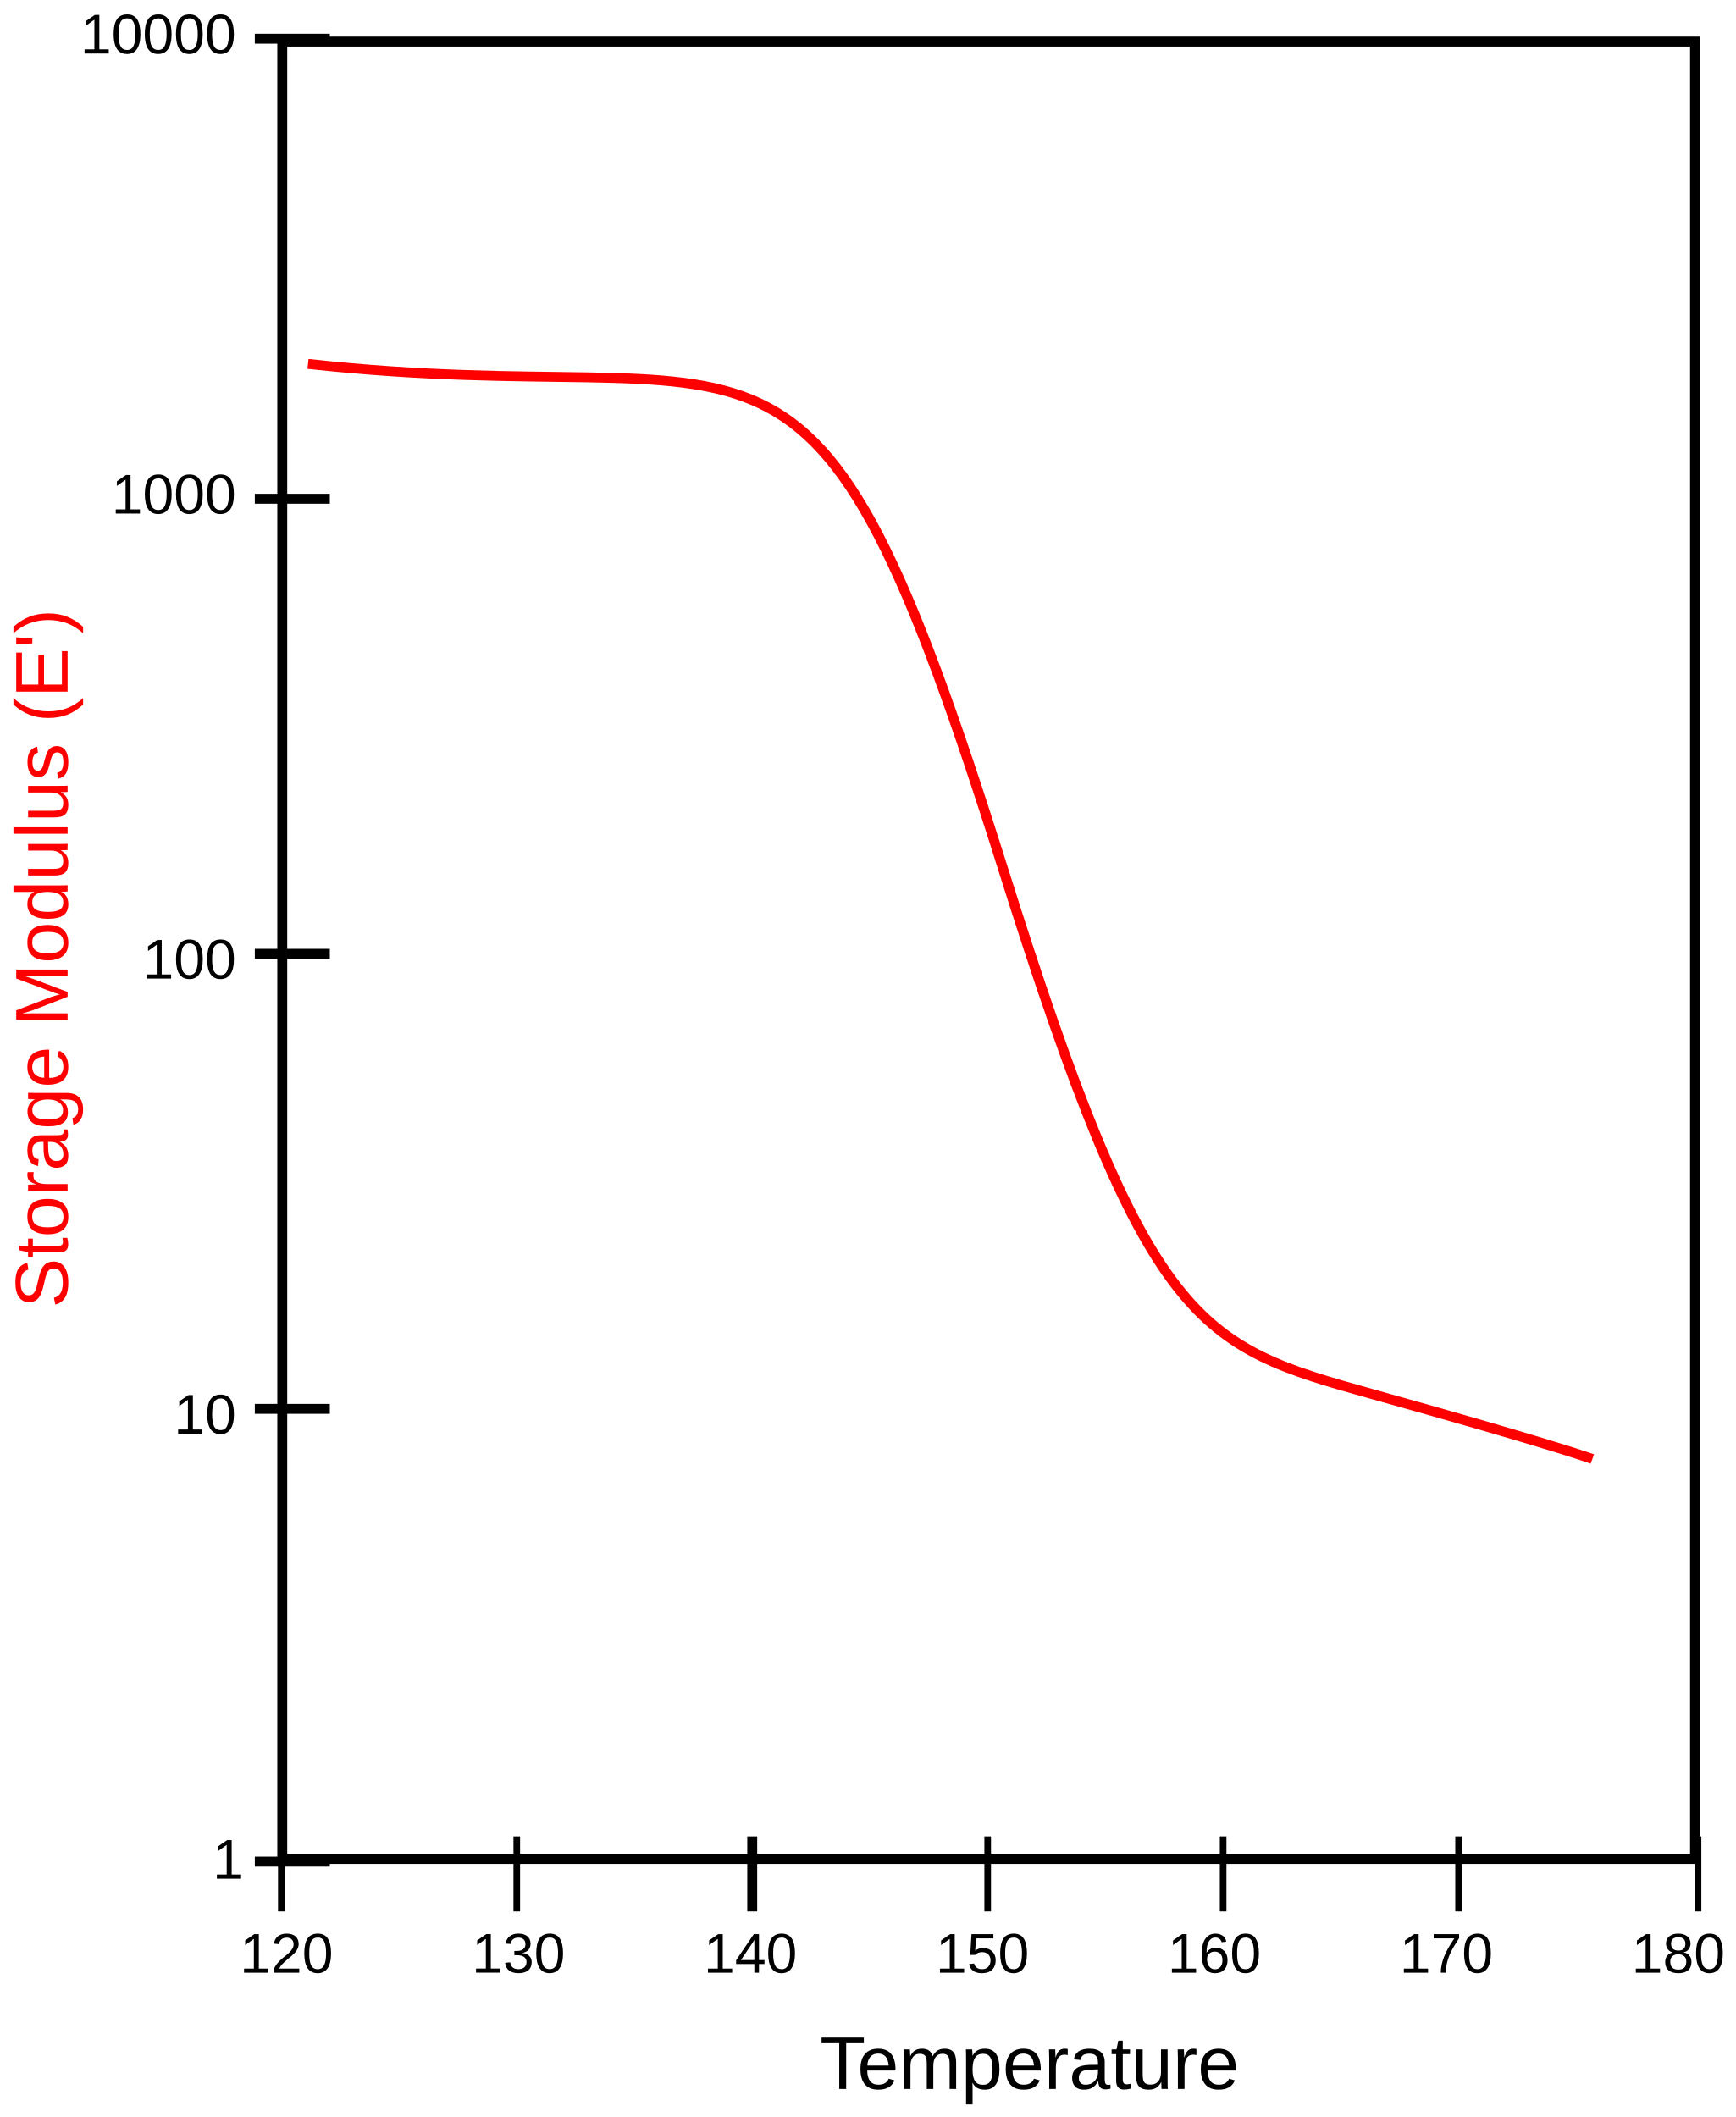
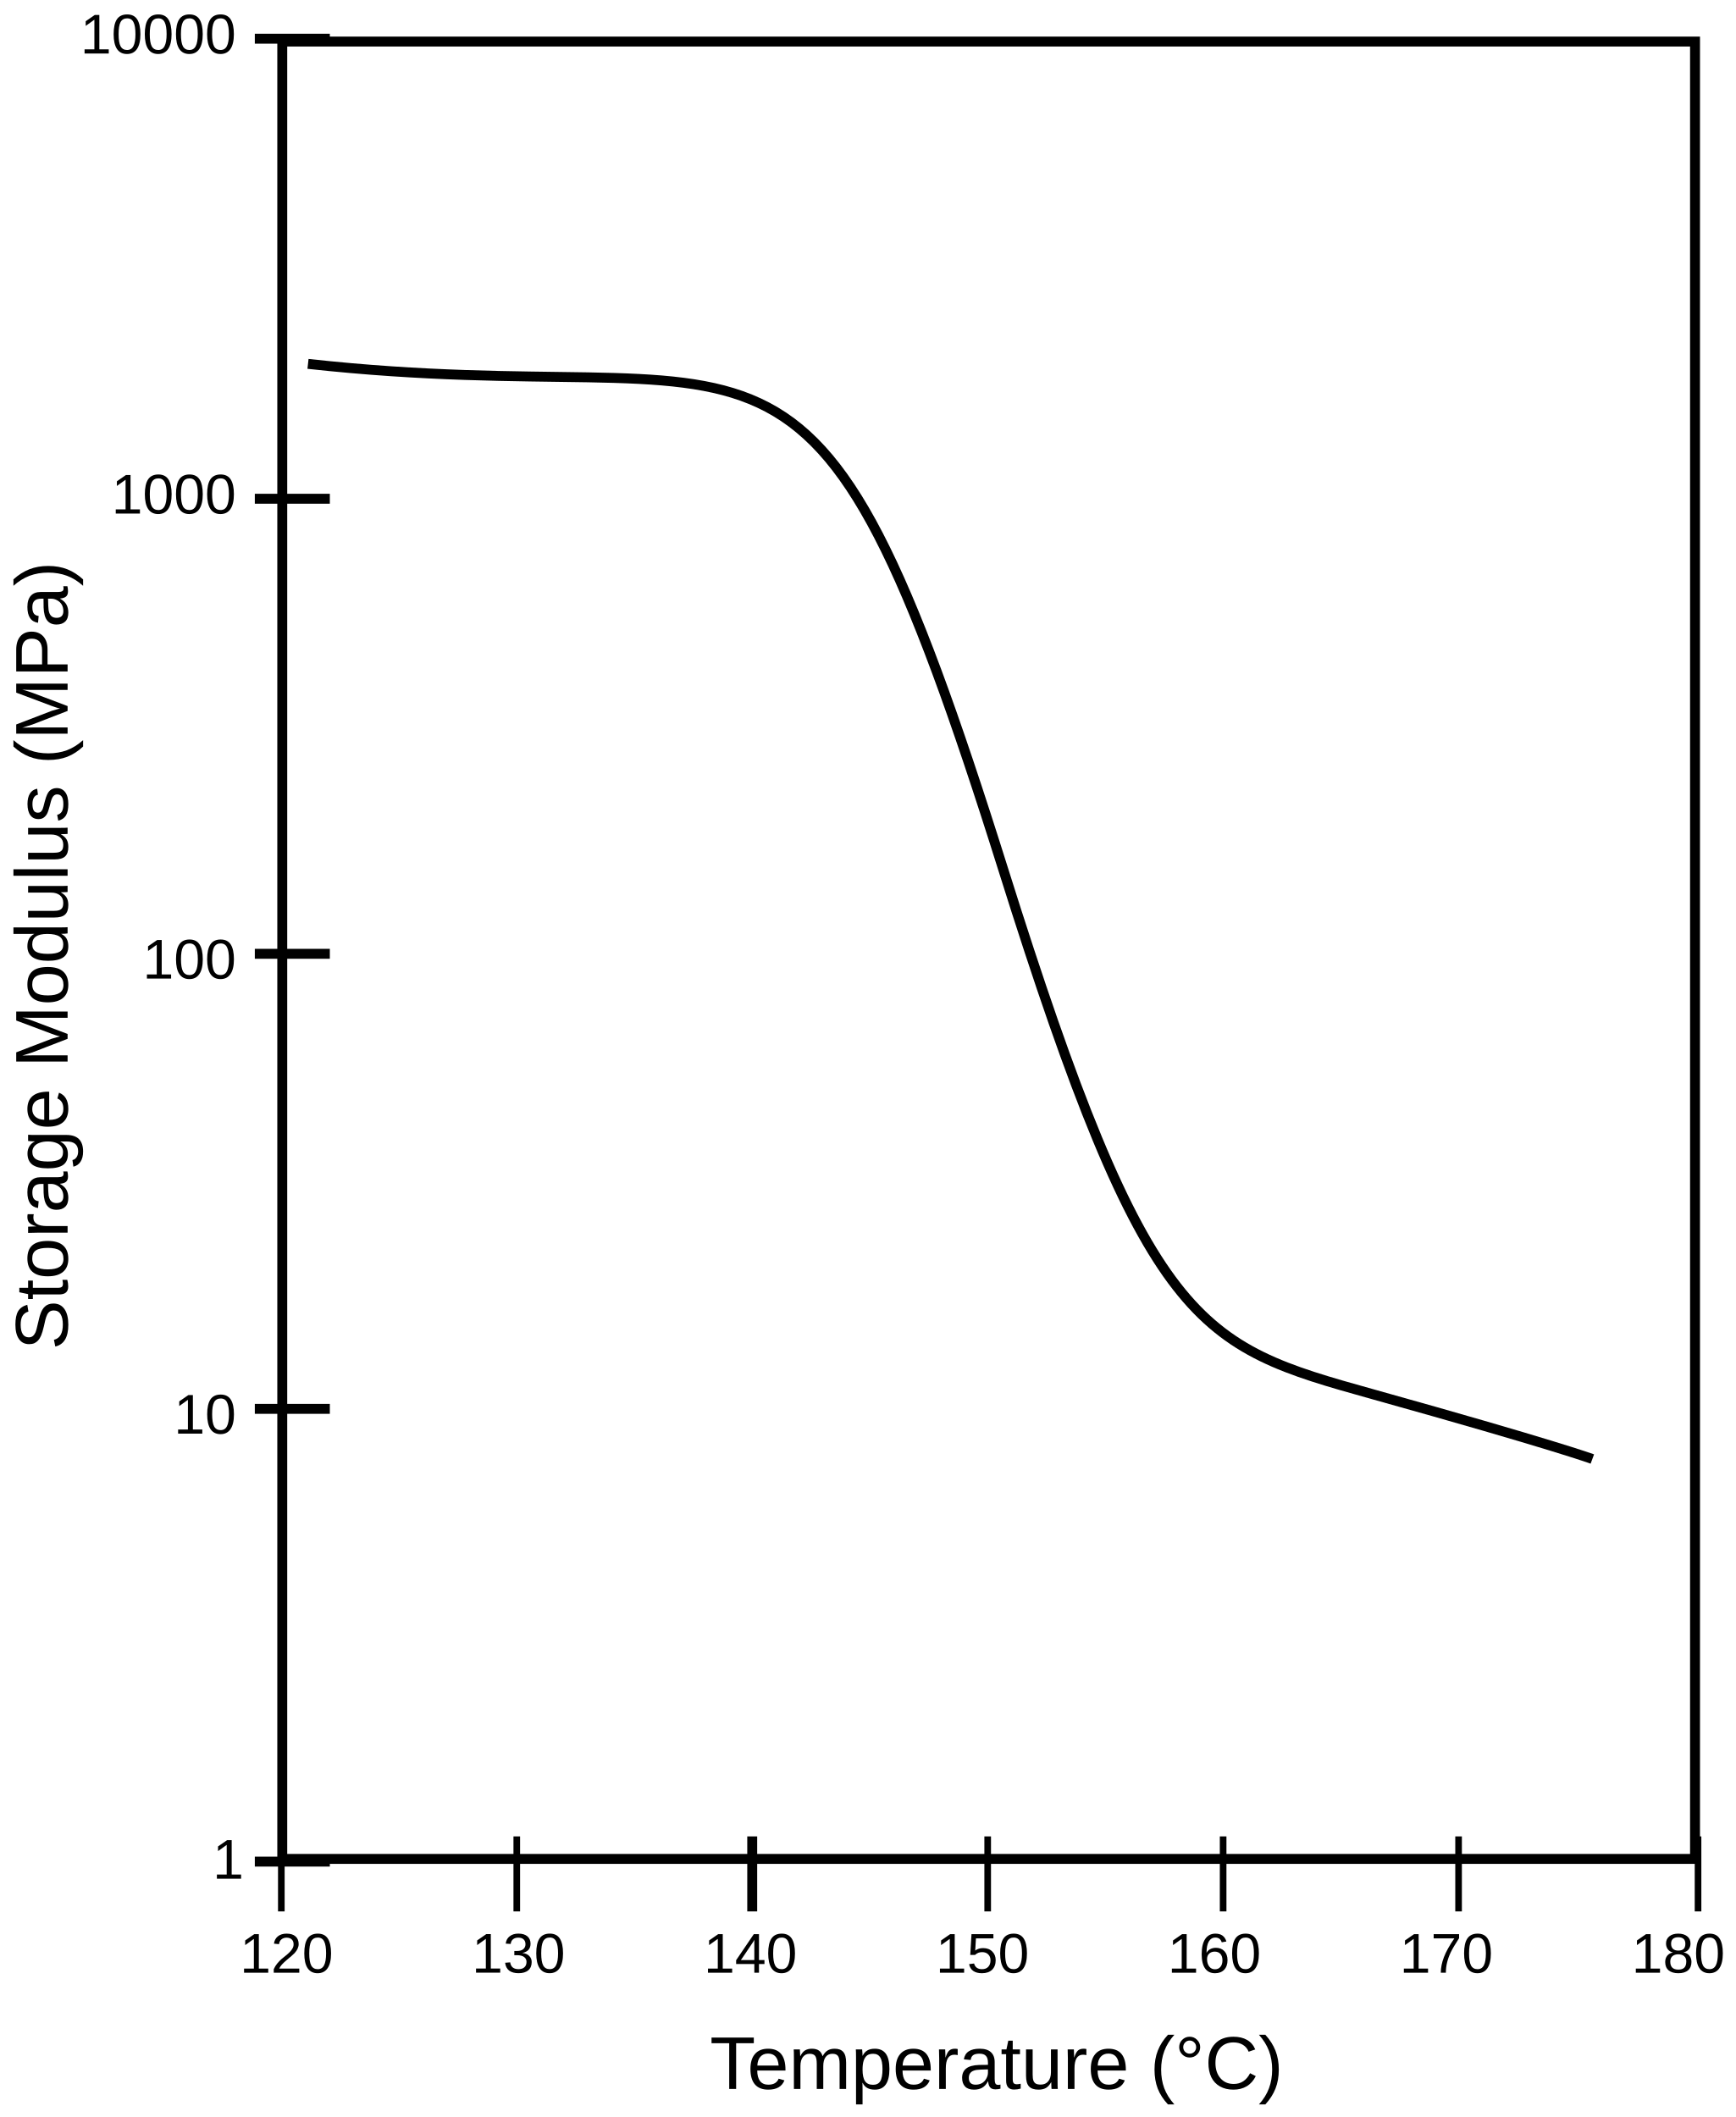
<svg xmlns="http://www.w3.org/2000/svg" id="svg1859" version="1.1" viewBox="0 0 262.371 320.034" height="320.034mm" width="262.371mm">
  <defs id="defs1853" />
  <g transform="translate(-105.1102,3.582481)" style="opacity:1" id="layer2">
    <rect ry="0" y="2.701" x="147.78" height="274.734" width="213.565" id="rect2437" style="opacity:1;fill:none;stroke:#000000;stroke-width:1.5;stroke-miterlimit:4;stroke-dasharray:none;stop-color:#000000" />
    <path style="fill:none;stroke:#000000;stroke-width:1;stroke-linecap:butt;stroke-linejoin:miter;stroke-miterlimit:4;stroke-dasharray:none;stroke-opacity:1" d="m 147.637,274.033 v 11.339" id="path2439-50" />
    <path style="fill:none;stroke:#000000;stroke-width:1;stroke-linecap:butt;stroke-linejoin:miter;stroke-miterlimit:4;stroke-dasharray:none;stroke-opacity:1" d="m 183.23,274.033 v 11.339" id="path2439-0" />
    <path style="fill:none;stroke:#000000;stroke-width:1.5;stroke-linecap:butt;stroke-linejoin:miter;stroke-miterlimit:4;stroke-dasharray:none;stroke-opacity:1" d="m 218.823,274.033 v 11.339" id="path2439-54" />
    <path style="fill:none;stroke:#000000;stroke-width:1;stroke-linecap:butt;stroke-linejoin:miter;stroke-miterlimit:4;stroke-dasharray:none;stroke-opacity:1" d="m 254.416,274.033 v 11.339" id="path2439-91" />
    <path style="fill:none;stroke:#000000;stroke-width:1;stroke-linecap:butt;stroke-linejoin:miter;stroke-miterlimit:4;stroke-dasharray:none;stroke-opacity:1" d="m 290.009,274.033 v 11.339" id="path2439-06" />
    <path style="fill:none;stroke:#000000;stroke-width:1;stroke-linecap:butt;stroke-linejoin:miter;stroke-miterlimit:4;stroke-dasharray:none;stroke-opacity:1" d="m 325.601,274.033 v 11.339" id="path2439-1" />
    <path style="fill:none;stroke:#000000;stroke-width:1;stroke-linecap:butt;stroke-linejoin:miter;stroke-miterlimit:4;stroke-dasharray:none;stroke-opacity:1" d="m 361.799,274.033 v 11.339" id="path2439-04" />
    <g style="stroke-width:1.5;stroke-miterlimit:4;stroke-dasharray:none" transform="translate(217.7143)" id="g2657">
      <path style="fill:none;stroke:#000000;stroke-width:1.5;stroke-linecap:butt;stroke-linejoin:miter;stroke-miterlimit:4;stroke-dasharray:none;stroke-opacity:1" d="m -62.744,277.844 h -11.339" id="path2439-54-5" />
      <path id="path2439-54-5-8" d="m -62.744,209.399 h -11.339" style="fill:none;stroke:#000000;stroke-width:1.5;stroke-linecap:butt;stroke-linejoin:miter;stroke-miterlimit:4;stroke-dasharray:none;stroke-opacity:1" />
      <path id="path2439-54-5-9" d="m -62.744,140.607 h -11.339" style="fill:none;stroke:#000000;stroke-width:1.5;stroke-linecap:butt;stroke-linejoin:miter;stroke-miterlimit:4;stroke-dasharray:none;stroke-opacity:1" />
      <path id="path2439-54-5-7" d="m -62.744,71.815 h -11.339" style="fill:none;stroke:#000000;stroke-width:1.5;stroke-linecap:butt;stroke-linejoin:miter;stroke-miterlimit:4;stroke-dasharray:none;stroke-opacity:1" />
      <path id="path2439-54-5-2" d="m -62.744,2.268 h -11.339" style="fill:none;stroke:#000000;stroke-width:1.5;stroke-linecap:butt;stroke-linejoin:miter;stroke-miterlimit:4;stroke-dasharray:none;stroke-opacity:1" />
    </g>
-     <text id="text2661" y="312.208" x="229.054" style="font-size:3.528px;line-height:1.25;font-family:Arial;-inkscape-font-specification:'Arial, Normal';letter-spacing:0px;word-spacing:0px;writing-mode:lr-tb;stroke-width:0.265" xml:space="preserve">
-       <tspan style="font-size:11.289px;stroke-width:0.265" y="312.208" x="229.054" id="tspan2659">Temperature</tspan>
+     <text id="text2661" y="312.208" x="212.423" style="font-size:11.289px;line-height:1.25;font-family:Arial;-inkscape-font-specification:'Arial, Normal';letter-spacing:0px;word-spacing:0px;writing-mode:lr-tb;stroke-width:0.265" xml:space="preserve">
+       <tspan id="tspan2539" style="font-size:11.289px" x="212.423" y="312.208">Temperature (°C)</tspan>
    </text>
    <text id="text2665" y="294.637" x="141.363" style="font-size:8.467px;line-height:1.25;font-family:Arial;-inkscape-font-specification:'Arial, Normal';letter-spacing:0px;word-spacing:0px;writing-mode:lr-tb;stroke-width:0.265" xml:space="preserve">
      <tspan style="font-size:8.467px;stroke-width:0.265" y="294.637" x="141.363" id="tspan2663">120</tspan>
    </text>
    <text xml:space="preserve" style="font-size:8.467px;line-height:1.25;font-family:Arial;-inkscape-font-specification:'Arial, Normal';letter-spacing:0px;word-spacing:0px;writing-mode:lr-tb;stroke-width:0.265" x="176.428" y="294.633" id="text2665-7">
      <tspan id="tspan2663-8" x="176.428" y="294.633" style="font-size:8.467px;stroke-width:0.265">130</tspan>
    </text>
    <text xml:space="preserve" style="font-size:8.467px;line-height:1.25;font-family:Arial;-inkscape-font-specification:'Arial, Normal';letter-spacing:0px;word-spacing:0px;writing-mode:lr-tb;stroke-width:0.265" x="211.493" y="294.637" id="text2665-71">
      <tspan id="tspan2663-4" x="211.493" y="294.637" style="font-size:8.467px;stroke-width:0.265">140</tspan>
    </text>
    <text xml:space="preserve" style="font-size:8.467px;line-height:1.25;font-family:Arial;-inkscape-font-specification:'Arial, Normal';letter-spacing:0px;word-spacing:0px;writing-mode:lr-tb;stroke-width:0.265" x="246.557" y="294.637" id="text2665-4">
      <tspan id="tspan2663-7" x="246.557" y="294.637" style="font-size:8.467px;stroke-width:0.265">150</tspan>
    </text>
    <text xml:space="preserve" style="font-size:8.467px;line-height:1.25;font-family:Arial;-inkscape-font-specification:'Arial, Normal';letter-spacing:0px;word-spacing:0px;writing-mode:lr-tb;stroke-width:0.265" x="281.622" y="294.637" id="text2665-2">
      <tspan id="tspan2663-5" x="281.622" y="294.637" style="font-size:8.467px;stroke-width:0.265">160</tspan>
    </text>
    <text xml:space="preserve" style="font-size:8.467px;line-height:1.25;font-family:Arial;-inkscape-font-specification:'Arial, Normal';letter-spacing:0px;word-spacing:0px;writing-mode:lr-tb;stroke-width:0.265" x="316.687" y="294.637" id="text2665-6">
      <tspan id="tspan2663-1" x="316.687" y="294.637" style="font-size:8.467px;stroke-width:0.265">170</tspan>
    </text>
    <text xml:space="preserve" style="font-size:8.467px;line-height:1.25;font-family:Arial;-inkscape-font-specification:'Arial, Normal';letter-spacing:0px;word-spacing:0px;writing-mode:lr-tb;stroke-width:0.265" x="351.752" y="294.637" id="text2665-65">
      <tspan id="tspan2663-12" x="351.752" y="294.637" style="font-size:8.467px;stroke-width:0.265">180</tspan>
    </text>
    <text xml:space="preserve" style="font-size:8.467px;line-height:1.25;font-family:Arial;-inkscape-font-specification:'Arial, Normal';letter-spacing:0px;word-spacing:0px;writing-mode:lr-tb;stroke-width:0.265" x="137.256" y="280.426" id="text2665-0">
      <tspan id="tspan2663-55" x="137.256" y="280.426" style="font-size:8.467px;stroke-width:0.265">1</tspan>
    </text>
    <text xml:space="preserve" style="font-size:8.467px;line-height:1.25;font-family:Arial;-inkscape-font-specification:'Arial, Normal';letter-spacing:0px;word-spacing:0px;writing-mode:lr-tb;stroke-width:0.265" x="131.394" y="213.146" id="text2665-9">
      <tspan id="tspan2663-2" x="131.394" y="213.146" style="font-size:8.467px;stroke-width:0.265">10</tspan>
    </text>
    <text xml:space="preserve" style="font-size:8.467px;line-height:1.25;font-family:Arial;-inkscape-font-specification:'Arial, Normal';letter-spacing:0px;word-spacing:0px;writing-mode:lr-tb;stroke-width:0.265" x="126.681" y="144.354" id="text2665-1">
      <tspan id="tspan2663-19" x="126.681" y="144.354" style="font-size:8.467px;stroke-width:0.265">100</tspan>
    </text>
    <text xml:space="preserve" style="font-size:8.467px;line-height:1.25;font-family:Arial;-inkscape-font-specification:'Arial, Normal';letter-spacing:0px;word-spacing:0px;writing-mode:lr-tb;stroke-width:0.265" x="121.968" y="74.051" id="text2665-09">
      <tspan id="tspan2663-6" x="121.968" y="74.051" style="font-size:8.467px;stroke-width:0.265">1000</tspan>
    </text>
    <text xml:space="preserve" style="font-size:8.467px;line-height:1.25;font-family:Arial;-inkscape-font-specification:'Arial, Normal';letter-spacing:0px;word-spacing:0px;writing-mode:lr-tb;stroke-width:0.265" x="117.255" y="4.503" id="text2665-3">
      <tspan id="tspan2663-126" x="117.255" y="4.503" style="font-size:8.467px;stroke-width:0.265">10000</tspan>
    </text>
-     <text transform="rotate(-90)" xml:space="preserve" style="font-size:3.528px;line-height:1.25;font-family:Arial;-inkscape-font-specification:'Arial, Normal';letter-spacing:0px;word-spacing:0px;writing-mode:lr-tb;fill:#ff0000;stroke-width:0.265" x="-194.142" y="115.329" id="text2661-4">
-       <tspan id="tspan2659-7" x="-194.142" y="115.329" style="font-size:11.289px;fill:#ff0000;stroke-width:0.265">Storage Modulus (E')</tspan>
+     <text transform="rotate(-90)" xml:space="preserve" style="font-size:3.528px;line-height:1.25;font-family:Arial;-inkscape-font-specification:'Arial, Normal';letter-spacing:0px;word-spacing:0px;writing-mode:lr-tb;fill:#000000;stroke-width:0.265" x="-200.492" y="115.329" id="text2661-4">
+       <tspan id="tspan2659-7" x="-200.492" y="115.329" style="font-size:11.289px;fill:#000000;stroke-width:0.265">Storage Modulus (MPa)</tspan>
    </text>
-     <path id="path2889" d="m 151.67,51.426 c 71.177,7.826 75.619,-17.505 105.088,76.394 21.88,69.718 29.429,71.986 55.898,79.375 27.3,7.621 33.166,9.786 33.166,9.786" style="fill:none;stroke:#ff0000;stroke-width:1.5;stroke-linecap:butt;stroke-linejoin:miter;stroke-miterlimit:4;stroke-dasharray:none;stroke-opacity:1" />
+     <path id="path2889" d="m 151.67,51.426 c 71.177,7.826 75.619,-17.505 105.088,76.394 21.88,69.718 29.429,71.986 55.898,79.375 27.3,7.621 33.166,9.786 33.166,9.786" style="fill:none;stroke:#000000;stroke-width:1.5;stroke-linecap:butt;stroke-linejoin:miter;stroke-miterlimit:4;stroke-dasharray:none;stroke-opacity:1" />
+   </g>
+   <g id="layer1" style="display:none">
+     <path style="fill:none;stroke:#ff0000;stroke-width:1.765;stroke-linecap:butt;stroke-linejoin:miter;stroke-miterlimit:4;stroke-dasharray:1.765, 1.765;stroke-dashoffset:0;stroke-opacity:1" d="m 46.559,55.009 156.036,6.224" id="path967" />
+     <path style="fill:none;stroke:#ff0000;stroke-width:1.765;stroke-linecap:butt;stroke-linejoin:miter;stroke-miterlimit:4;stroke-dasharray:1.765, 1.765;stroke-dashoffset:0;stroke-opacity:1" d="M 160.262,158.75 117.173,26.458" id="path1002" />
+     <path style="fill:none;stroke:#ff0000;stroke-width:0.665;stroke-linecap:butt;stroke-linejoin:miter;stroke-miterlimit:4;stroke-dasharray:0.665, 0.665;stroke-dashoffset:0;stroke-opacity:1" d="M 127.756,57.452 V 279.702" id="path1135" />
  </g>
  <g transform="translate(-105.1102,3.582481)" style="display:none" id="layer3">
    <text id="text2661-4-5" y="112.686" x="-187.498" style="font-size:3.528px;line-height:1.25;font-family:Arial;-inkscape-font-specification:'Arial, Normal';letter-spacing:0px;word-spacing:0px;writing-mode:lr-tb;fill:#0000ff;stroke-width:0.265" xml:space="preserve" transform="rotate(-90)">
      <tspan style="font-size:11.289px;fill:#0000ff;stroke-width:0.265" y="112.686" x="-187.498" id="tspan2659-7-4">Loss Modulus (E'')</tspan>
    </text>
    <text transform="rotate(-90)" xml:space="preserve" style="font-size:3.528px;line-height:1.25;font-family:Arial;-inkscape-font-specification:'Arial, Normal';letter-spacing:0px;word-spacing:0px;writing-mode:lr-tb;fill:#008000;stroke-width:0.265" x="-191.462" y="399.041" id="text2661-4-5-2">
      <tspan id="tspan2659-7-4-5" x="-191.462" y="399.041" style="font-size:11.289px;fill:#008000;stroke-width:0.265">Loss Tangent (tan(𝛿))</tspan>
    </text>
    <path id="path2887" d="m 166.203,269.8 c 44.718,-6.335 69.686,5.217 84.965,-125.584 C 266.447,13.415 260.484,5.962 265.701,5.962 c 5.217,0 9.542,77.982 24.595,170.302 15.053,92.32 55.525,39.129 55.525,39.129" style="fill:none;stroke:#008000;stroke-width:1.5;stroke-linecap:butt;stroke-linejoin:miter;stroke-miterlimit:4;stroke-dasharray:none;stroke-opacity:1" />
    <path id="path2891" d="m 154.278,149.806 c 53.662,-24.595 73.04,-48.445 88.691,-48.817 15.651,-0.373 19.378,39.129 28.694,64.469 9.316,25.34 20.123,58.506 32.048,69.686 11.925,11.18 40.992,9.689 40.992,9.689" style="fill:none;stroke:#0000ff;stroke-width:1.5;stroke-linecap:butt;stroke-linejoin:miter;stroke-miterlimit:4;stroke-dasharray:none;stroke-opacity:1" />
    <g style="stroke-width:1.5;stroke-miterlimit:4;stroke-dasharray:none" transform="translate(-7.483929)" id="g2650">
      <path id="path2439-54-5-1" d="M 374.348,277.435 H 363.008" style="fill:none;stroke:#000000;stroke-width:1.5;stroke-linecap:butt;stroke-linejoin:miter;stroke-miterlimit:4;stroke-dasharray:none;stroke-opacity:1" />
      <path id="path2439-54-5-5" d="M 374.348,249.993 H 363.008" style="fill:none;stroke:#000000;stroke-width:1.5;stroke-linecap:butt;stroke-linejoin:miter;stroke-miterlimit:4;stroke-dasharray:none;stroke-opacity:1" />
      <path id="path2439-54-5-0" d="M 374.348,222.552 H 363.008" style="fill:none;stroke:#000000;stroke-width:1.5;stroke-linecap:butt;stroke-linejoin:miter;stroke-miterlimit:4;stroke-dasharray:none;stroke-opacity:1" />
      <path id="path2439-54-5-52" d="M 374.348,195.111 H 363.008" style="fill:none;stroke:#000000;stroke-width:1.5;stroke-linecap:butt;stroke-linejoin:miter;stroke-miterlimit:4;stroke-dasharray:none;stroke-opacity:1" />
      <path id="path2439-54-5-3" d="M 374.348,167.67 H 363.008" style="fill:none;stroke:#000000;stroke-width:1.5;stroke-linecap:butt;stroke-linejoin:miter;stroke-miterlimit:4;stroke-dasharray:none;stroke-opacity:1" />
      <path id="path2439-54-5-38" d="M 374.348,140.229 H 363.008" style="fill:none;stroke:#000000;stroke-width:1.5;stroke-linecap:butt;stroke-linejoin:miter;stroke-miterlimit:4;stroke-dasharray:none;stroke-opacity:1" />
      <path id="path2439-54-5-33" d="M 374.348,112.788 H 363.008" style="fill:none;stroke:#000000;stroke-width:1.5;stroke-linecap:butt;stroke-linejoin:miter;stroke-miterlimit:4;stroke-dasharray:none;stroke-opacity:1" />
      <path id="path2439-54-5-70" d="M 374.348,85.347 H 363.008" style="fill:none;stroke:#000000;stroke-width:1.5;stroke-linecap:butt;stroke-linejoin:miter;stroke-miterlimit:4;stroke-dasharray:none;stroke-opacity:1" />
      <path id="path2439-54-5-02" d="M 374.348,57.906 H 363.008" style="fill:none;stroke:#000000;stroke-width:1.5;stroke-linecap:butt;stroke-linejoin:miter;stroke-miterlimit:4;stroke-dasharray:none;stroke-opacity:1" />
      <path id="path2439-54-5-58" d="M 374.348,30.465 H 363.008" style="fill:none;stroke:#000000;stroke-width:1.5;stroke-linecap:butt;stroke-linejoin:miter;stroke-miterlimit:4;stroke-dasharray:none;stroke-opacity:1" />
      <path id="path2439-54-5-11" d="M 374.348,3.024 H 363.008" style="fill:none;stroke:#000000;stroke-width:1.5;stroke-linecap:butt;stroke-linejoin:miter;stroke-miterlimit:4;stroke-dasharray:none;stroke-opacity:1" />
    </g>
    <g id="g2912">
      <text id="text2665-70" y="279.67" x="370.555" style="font-size:8.467px;line-height:1.25;font-family:Arial;-inkscape-font-specification:'Arial, Normal';letter-spacing:0px;word-spacing:0px;writing-mode:lr-tb;fill:#008000;stroke-width:0.265" xml:space="preserve">
        <tspan style="font-size:8.467px;fill:#008000;stroke-width:0.265" y="279.67" x="370.555" id="tspan2663-0">0</tspan>
      </text>
      <text id="text2665-36" y="224.777" x="370.555" style="font-size:8.467px;line-height:1.25;font-family:Arial;-inkscape-font-specification:'Arial, Normal';letter-spacing:0px;word-spacing:0px;writing-mode:lr-tb;fill:#008000;stroke-width:0.265" xml:space="preserve">
        <tspan style="font-size:8.467px;fill:#008000;stroke-width:0.265" y="224.777" x="370.555" id="tspan2663-26">0.4</tspan>
      </text>
      <text id="text2665-03" y="169.885" x="370.555" style="font-size:8.467px;line-height:1.25;font-family:Arial;-inkscape-font-specification:'Arial, Normal';letter-spacing:0px;word-spacing:0px;writing-mode:lr-tb;fill:#008000;stroke-width:0.265" xml:space="preserve">
        <tspan style="font-size:8.467px;fill:#008000;stroke-width:0.265" y="169.885" x="370.555" id="tspan2663-13">0.8</tspan>
      </text>
      <text id="text2665-8" y="115.044" x="369.984" style="font-size:8.467px;line-height:1.25;font-family:Arial;-inkscape-font-specification:'Arial, Normal';letter-spacing:0px;word-spacing:0px;writing-mode:lr-tb;fill:#008000;stroke-width:0.265" xml:space="preserve">
        <tspan style="font-size:8.467px;fill:#008000;stroke-width:0.265" y="115.044" x="369.984" id="tspan2663-3">1.2</tspan>
      </text>
      <text id="text2665-11" y="60.1" x="369.984" style="font-size:8.467px;line-height:1.25;font-family:Arial;-inkscape-font-specification:'Arial, Normal';letter-spacing:0px;word-spacing:0px;writing-mode:lr-tb;fill:#008000;stroke-width:0.265" xml:space="preserve">
        <tspan style="font-size:8.467px;fill:#008000;stroke-width:0.265" y="60.1" x="369.984" id="tspan2663-22">1.6</tspan>
      </text>
      <text id="text2665-30" y="5.259" x="370.651" style="font-size:8.467px;line-height:1.25;font-family:Arial;-inkscape-font-specification:'Arial, Normal';letter-spacing:0px;word-spacing:0px;writing-mode:lr-tb;fill:#008000;stroke-width:0.265" xml:space="preserve">
        <tspan style="font-size:8.467px;fill:#008000;stroke-width:0.265" y="5.259" x="370.651" id="tspan2663-73">2</tspan>
      </text>
    </g>
  </g>
</svg>
